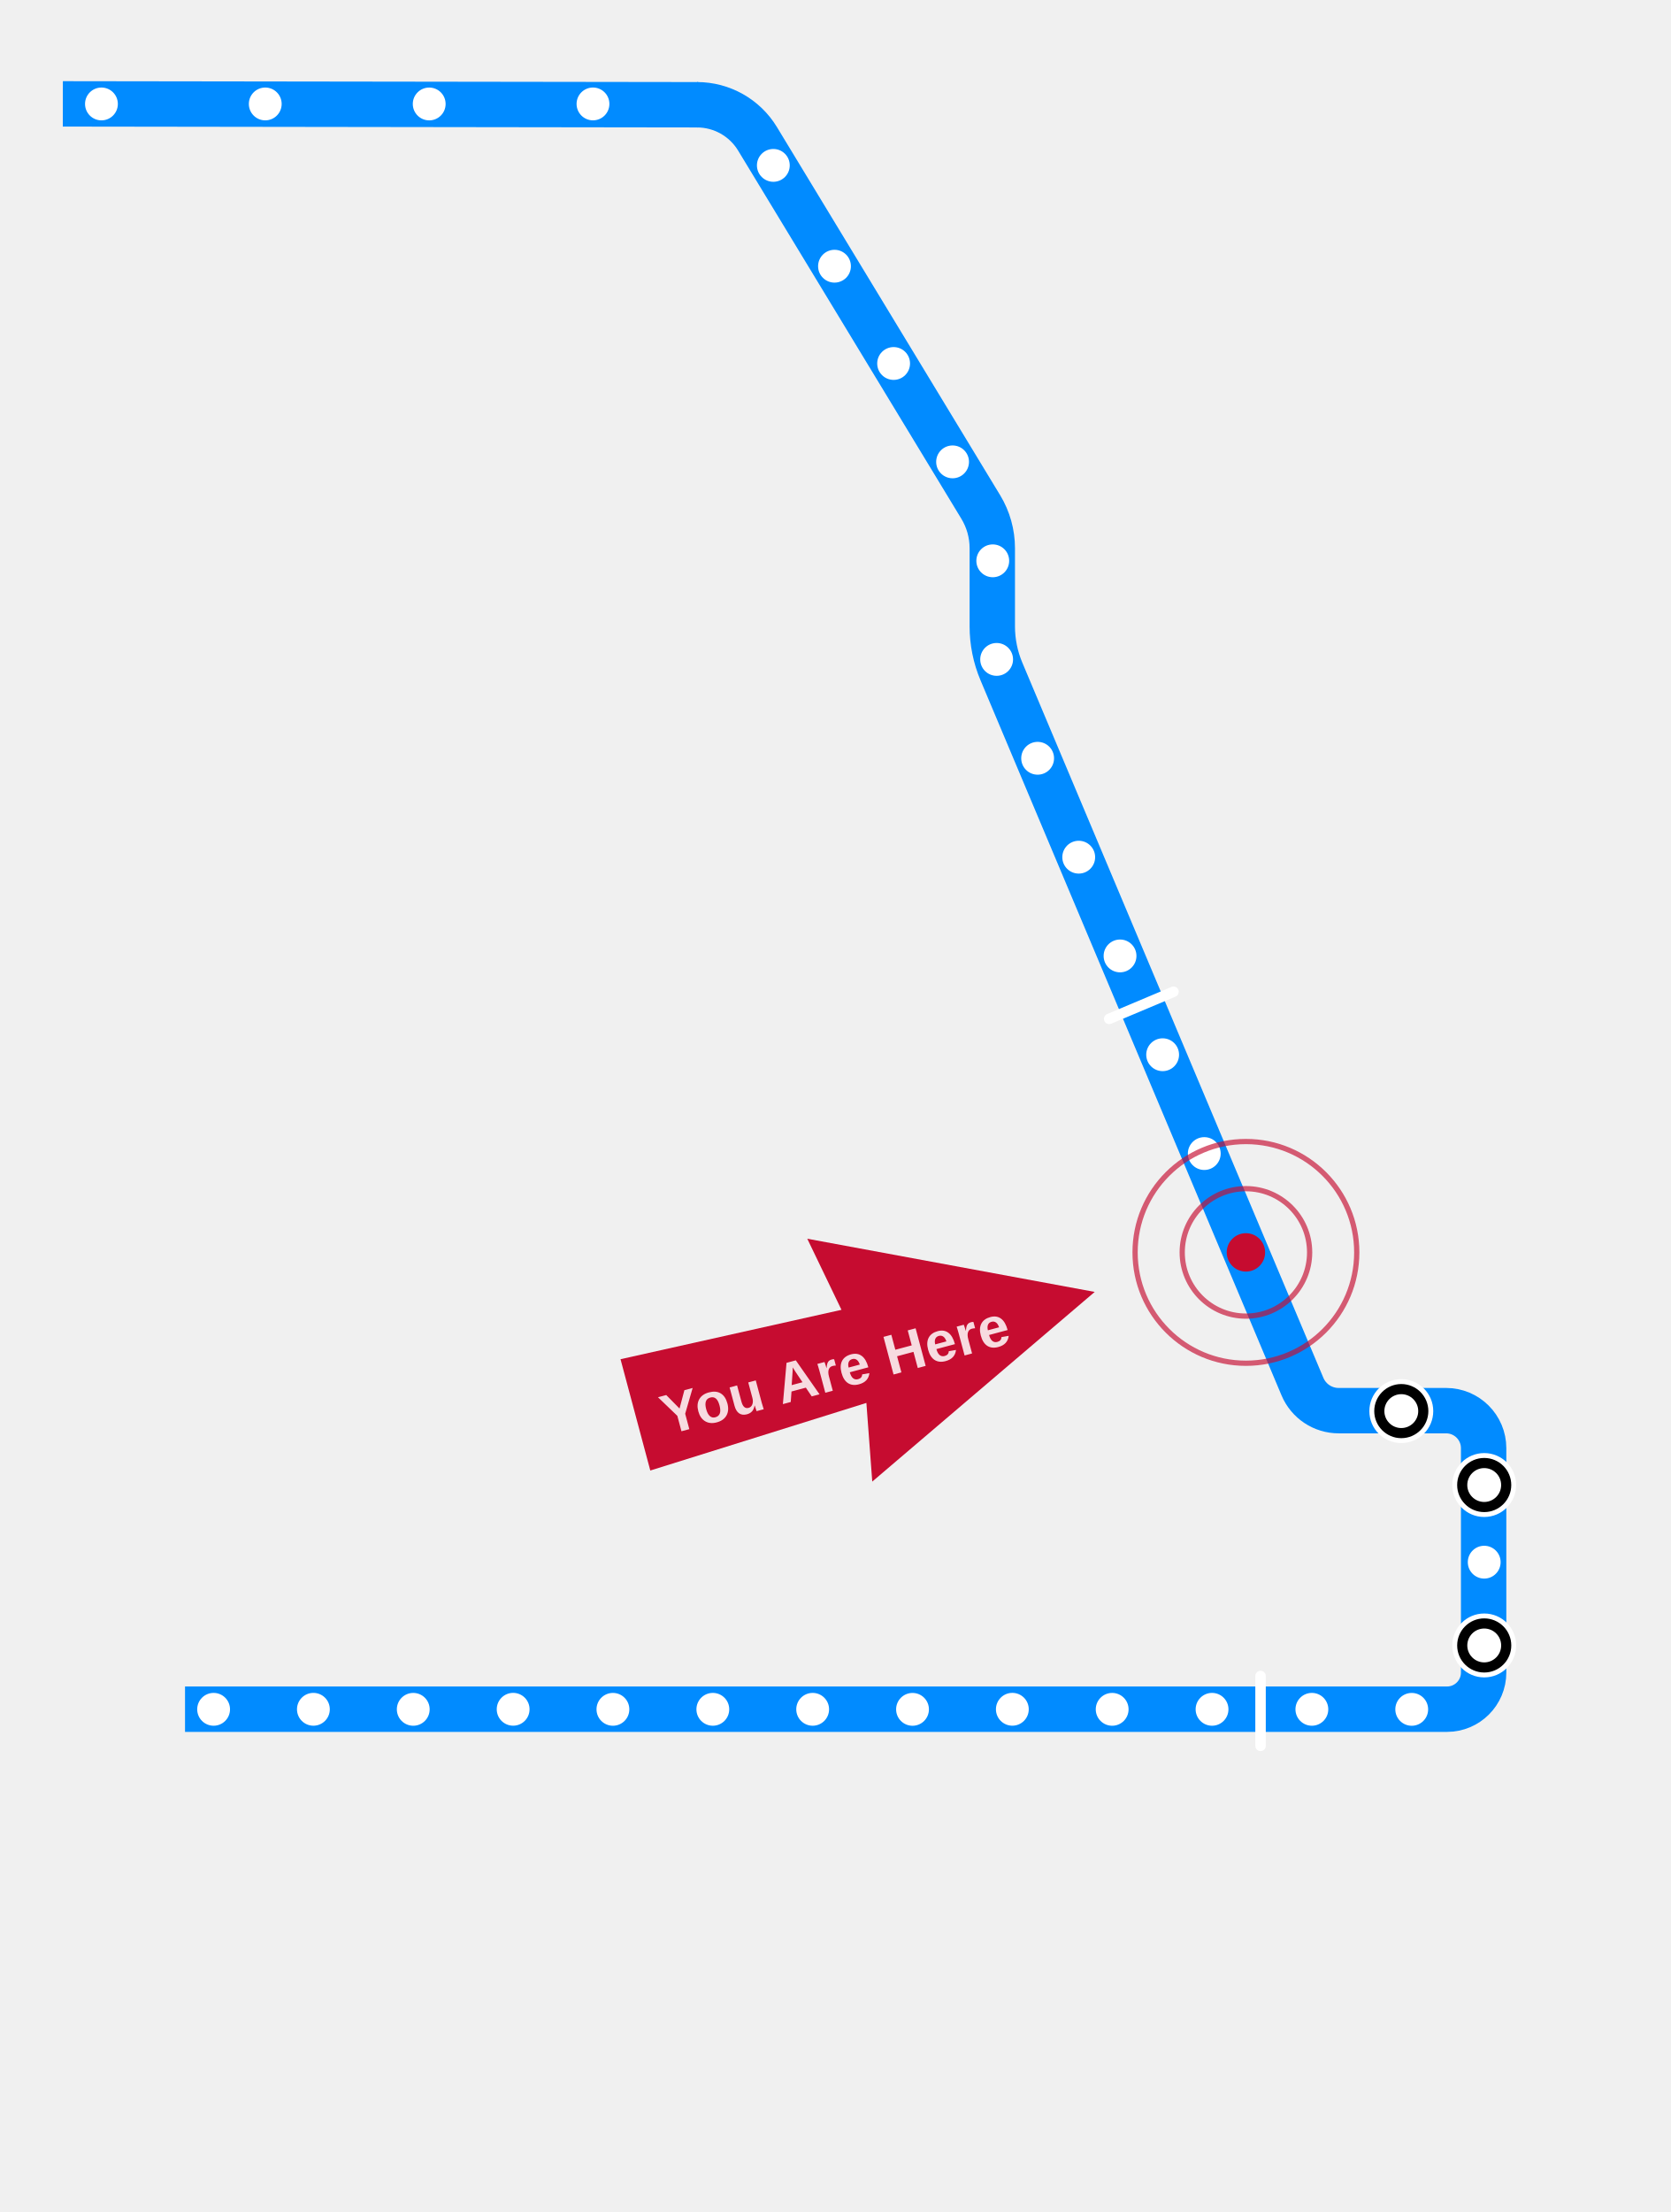
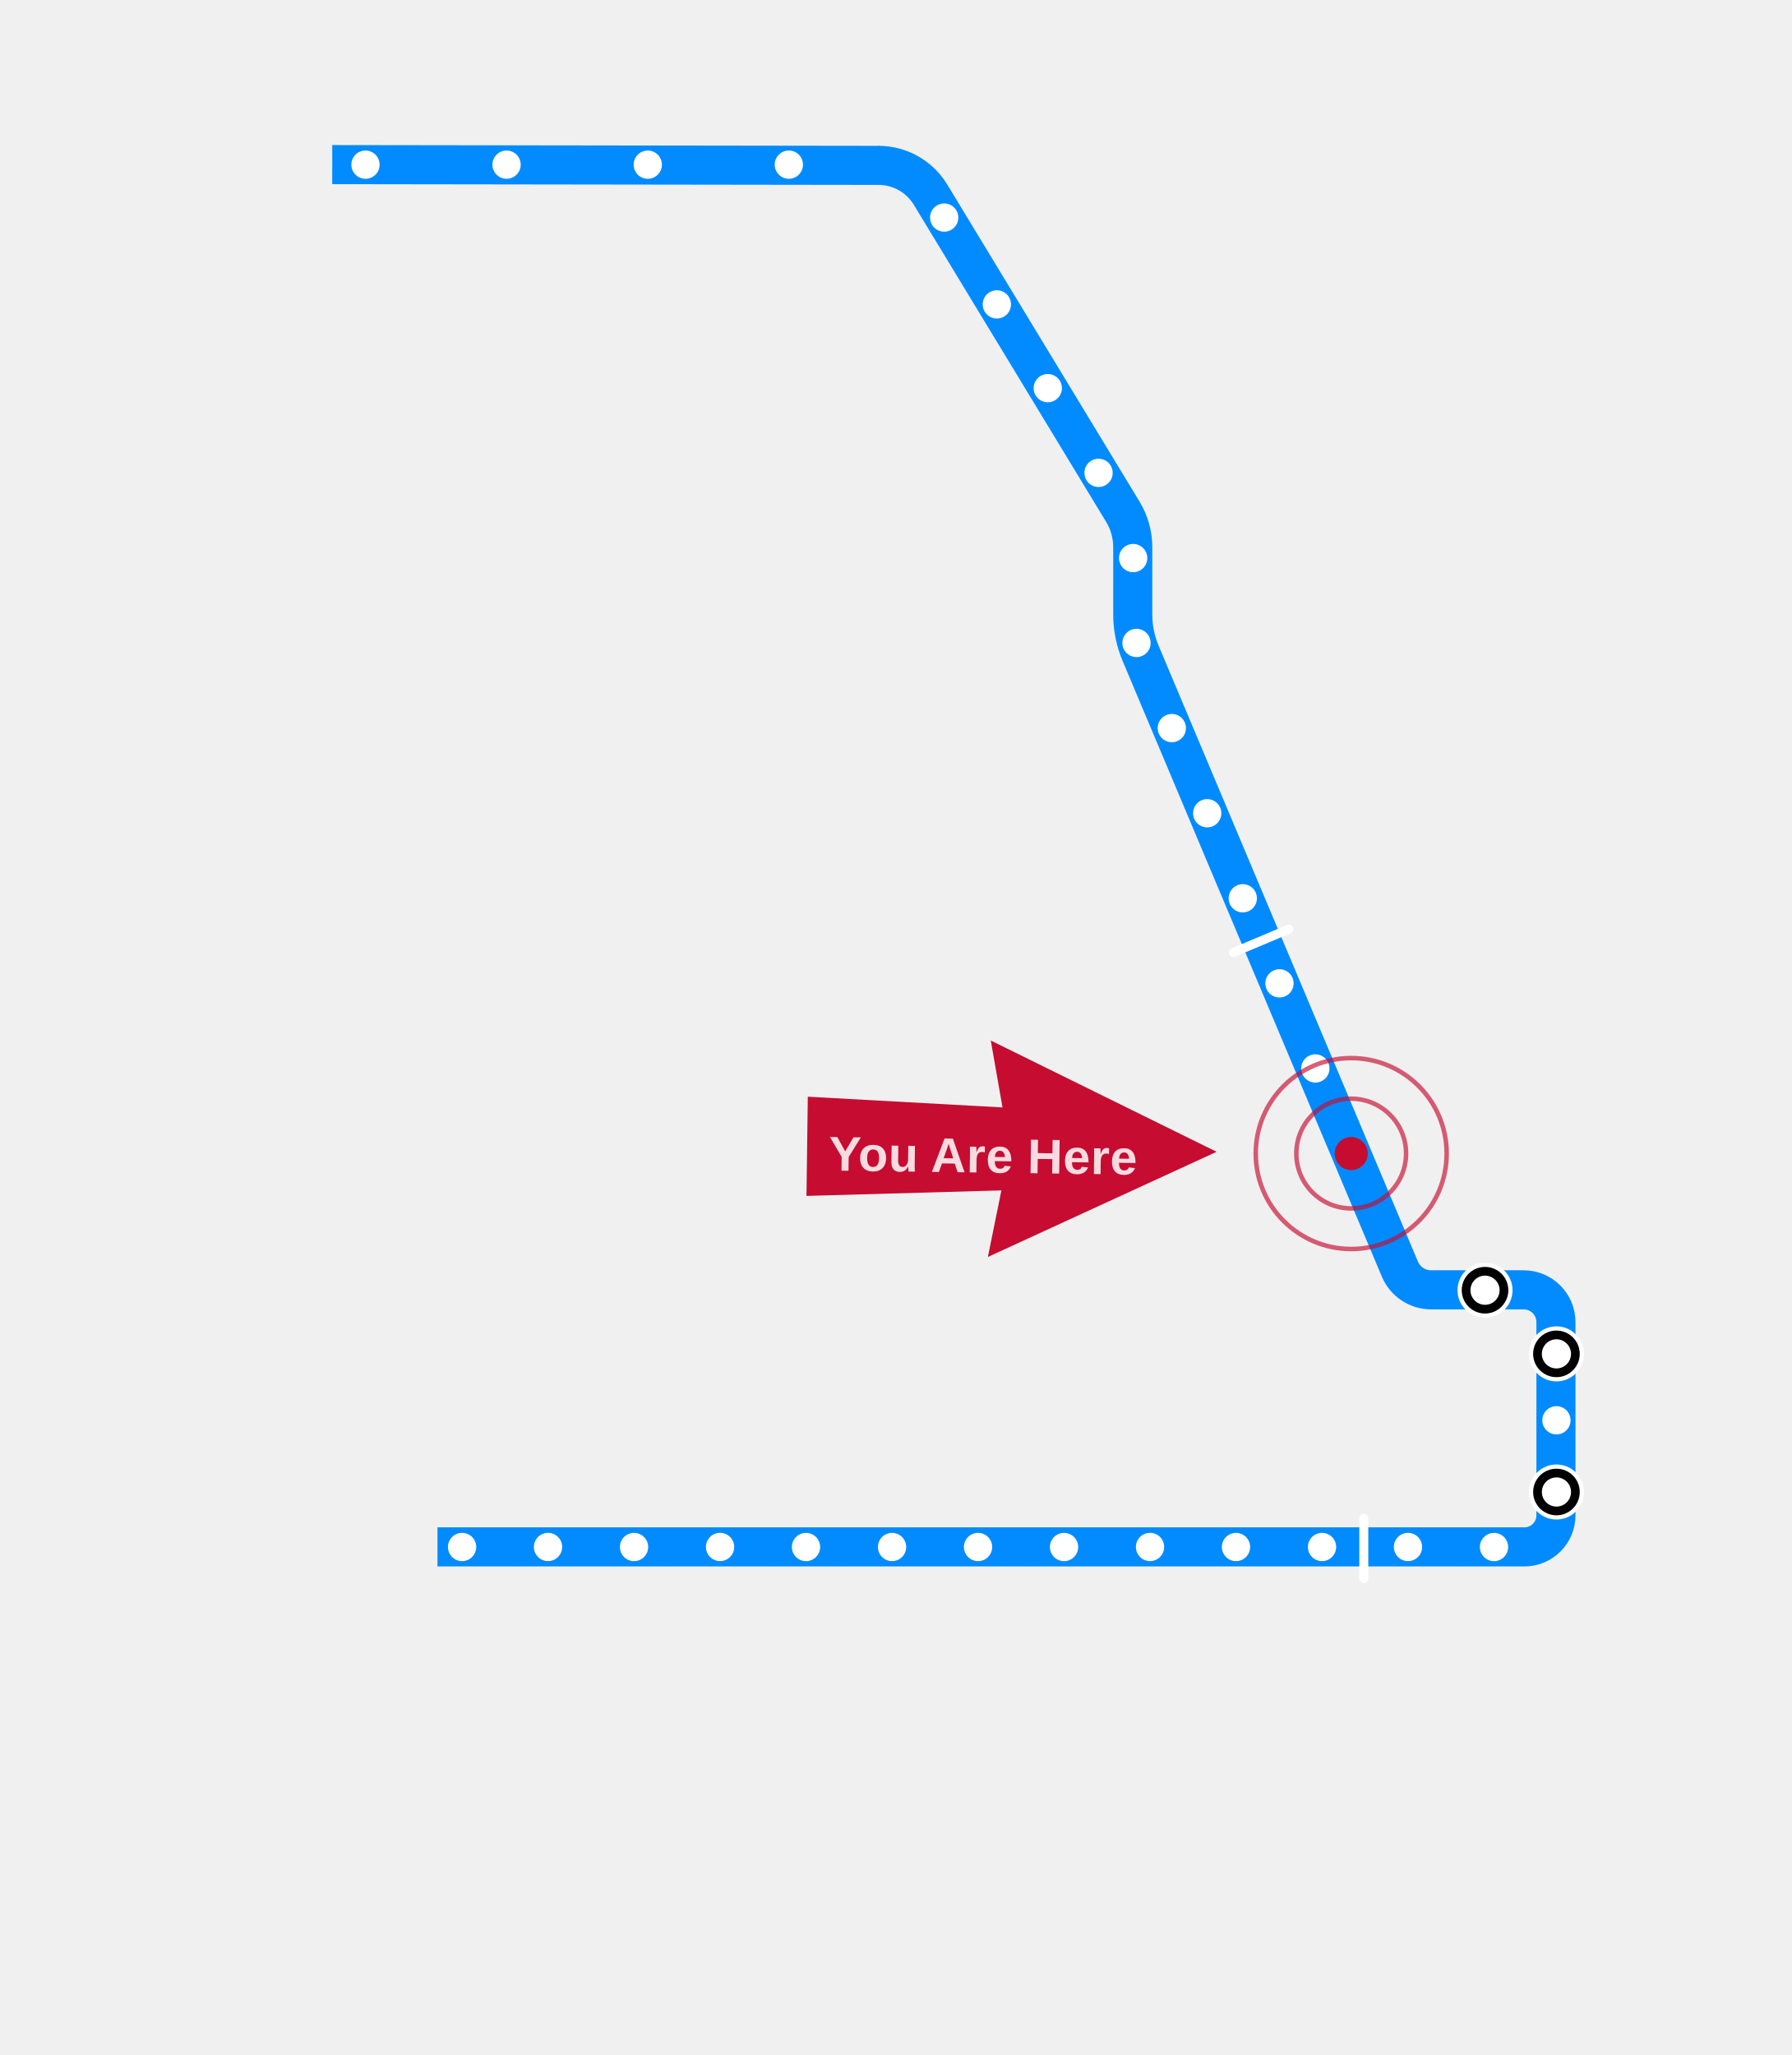
- <svg xmlns="http://www.w3.org/2000/svg" width="957" height="1267" viewBox="0 0 957 1267">
+ <svg xmlns="http://www.w3.org/2000/svg" width="1192" height="1367" viewBox="-185 -50 1192 1367">
  <path id="Path" fill="#000000" stroke="#018bff" stroke-width="26" d="M 36 59.5 L 400 60.002" />
  <path id="path1" fill="none" stroke="#018bff" stroke-width="26" d="M 400 60 L 399.36 60 C 413.518 60 426.649 67.394 433.99 79.5 L 561.9 290.41 C 566.217 297.525 568.5 305.688 568.5 314.01 L 568.5 358.75 C 568.499 367.615 570.27 376.39 573.71 384.56 L 746.2 794.23 C 749.713 802.575 757.886 808.001 766.94 808 L 828.5 808 C 840.374 808 850 817.626 850 829.5 L 850 958 C 850 969.598 840.598 979 829 979 L 106 979" />
  <path id="path2" fill="#ffffff" stroke="none" d="M 67.52 59.54 C 67.52 64.731 63.311 68.94 58.12 68.94 C 52.929 68.94 48.72 64.731 48.72 59.54 C 48.72 54.349 52.929 50.14 58.12 50.14 C 63.311 50.14 67.52 54.349 67.52 59.54 Z" />
  <path id="path3" fill="#ffffff" stroke="none" d="M 161.37 59.54 C 161.37 64.731 157.161 68.94 151.97 68.94 C 146.779 68.94 142.57 64.731 142.57 59.54 C 142.57 54.349 146.779 50.14 151.97 50.14 C 157.161 50.14 161.37 54.349 161.37 59.54 Z" />
  <path id="path4" fill="#ffffff" stroke="none" d="M 255.3 59.55 C 255.3 64.741 251.091 68.95 245.9 68.95 C 240.709 68.95 236.5 64.741 236.5 59.55 C 236.5 54.359 240.709 50.15 245.9 50.15 C 251.091 50.15 255.3 54.359 255.3 59.55 Z" />
  <path id="path5" fill="#ffffff" stroke="none" d="M 349.13 59.53 C 349.13 64.721 344.921 68.93 339.73 68.93 C 334.539 68.93 330.33 64.721 330.33 59.53 C 330.33 54.339 334.539 50.13 339.73 50.13 C 344.921 50.13 349.13 54.339 349.13 59.53 Z" />
  <path id="path6" fill="#ffffff" stroke="none" d="M 452.46 94.73 C 452.46 99.922 448.251 104.13 443.06 104.13 C 437.869 104.13 433.66 99.922 433.66 94.73 C 433.66 89.539 437.869 85.33 443.06 85.33 C 448.251 85.33 452.46 89.539 452.46 94.73 Z" />
  <path id="path7" fill="#ffffff" stroke="none" d="M 487.5 152.48 C 487.5 157.672 483.291 161.88 478.1 161.88 C 472.909 161.88 468.7 157.672 468.7 152.48 C 468.7 147.289 472.909 143.08 478.1 143.08 C 483.291 143.08 487.5 147.289 487.5 152.48 Z" />
  <path id="path8" fill="#ffffff" stroke="none" d="M 521.37 208.2 C 521.37 213.391 517.161 217.6 511.97 217.6 C 506.779 217.6 502.57 213.391 502.57 208.2 C 502.57 203.009 506.779 198.8 511.97 198.8 C 517.161 198.8 521.37 203.009 521.37 208.2 Z" />
  <path id="path9" fill="#ffffff" stroke="none" d="M 555.15 264.55 C 555.15 269.741 550.941 273.95 545.75 273.95 C 540.559 273.95 536.35 269.741 536.35 264.55 C 536.35 259.359 540.559 255.15 545.75 255.15 C 550.941 255.15 555.15 259.359 555.15 264.55 Z" />
  <path id="path10" fill="#ffffff" stroke="none" d="M 578.17 321.23 C 578.17 326.422 573.961 330.63 568.77 330.63 C 563.579 330.63 559.37 326.422 559.37 321.23 C 559.37 316.039 563.579 311.83 568.77 311.83 C 573.961 311.83 578.17 316.039 578.17 321.23 Z" />
  <path id="path11" fill="#ffffff" stroke="none" d="M 580.39 377.7 C 580.39 382.891 576.181 387.1 570.99 387.1 C 565.799 387.1 561.59 382.891 561.59 377.7 C 561.59 372.509 565.799 368.3 570.99 368.3 C 576.181 368.3 580.39 372.509 580.39 377.7 Z" />
  <path id="path12" fill="#ffffff" stroke="none" d="M 603.88 434.33 C 603.88 439.521 599.671 443.73 594.48 443.73 C 589.289 443.73 585.08 439.521 585.08 434.33 C 585.08 429.139 589.289 424.93 594.48 424.93 C 599.671 424.93 603.88 429.139 603.88 434.33 Z" />
  <path id="path13" fill="#ffffff" stroke="none" d="M 627.42 490.98 C 627.42 496.172 623.211 500.38 618.02 500.38 C 612.829 500.38 608.62 496.172 608.62 490.98 C 608.62 485.789 612.829 481.58 618.02 481.58 C 623.211 481.58 627.42 485.789 627.42 490.98 Z" />
  <path id="path14" fill="#ffffff" stroke="none" d="M 651.09 547.54 C 651.09 552.732 646.881 556.94 641.69 556.94 C 636.499 556.94 632.29 552.732 632.29 547.54 C 632.29 542.349 636.499 538.14 641.69 538.14 C 646.881 538.14 651.09 542.349 651.09 547.54 Z" />
  <path id="path15" fill="#ffffff" stroke="none" d="M 675.5 604.13 C 675.5 609.321 671.292 613.53 666.1 613.53 C 660.909 613.53 656.7 609.321 656.7 604.13 C 656.7 598.939 660.909 594.73 666.1 594.73 C 671.292 594.73 675.5 598.939 675.5 604.13 Z" />
  <path id="path16" fill="#ffffff" stroke="none" d="M 699.35 660.74 C 699.35 665.931 695.141 670.14 689.95 670.14 C 684.759 670.14 680.55 665.931 680.55 660.74 C 680.55 655.549 684.759 651.34 689.95 651.34 C 695.141 651.34 699.35 655.549 699.35 660.74 Z" />
  <path id="path17" fill="#ffffff" stroke="none" d="M 723.21 717.35 C 723.21 722.542 719.001 726.75 713.81 726.75 C 708.619 726.75 704.41 722.542 704.41 717.35 C 704.41 712.159 708.619 707.95 713.81 707.95 C 719.001 707.95 723.21 712.159 723.21 717.35 Z" />
  <path id="path18" fill="#ffffff" stroke="none" d="M 859.73 894.79 C 859.73 899.982 855.521 904.19 850.33 904.19 C 845.139 904.19 840.93 899.982 840.93 894.79 C 840.93 889.599 845.139 885.39 850.33 885.39 C 855.521 885.39 859.73 889.599 859.73 894.79 Z" />
  <path id="path19" fill="#ffffff" stroke="none" d="M 131.78 979.07 C 131.78 984.261 127.571 988.47 122.38 988.47 C 117.189 988.47 112.98 984.261 112.98 979.07 C 112.98 973.879 117.189 969.67 122.38 969.67 C 127.571 969.67 131.78 973.879 131.78 979.07 Z" />
  <path id="path20" fill="#ffffff" stroke="none" d="M 188.95 979.06 C 188.95 984.251 184.741 988.46 179.55 988.46 C 174.359 988.46 170.15 984.251 170.15 979.06 C 170.15 973.869 174.359 969.66 179.55 969.66 C 184.741 969.66 188.95 973.869 188.95 979.06 Z" />
  <path id="path21" fill="#ffffff" stroke="none" d="M 246.16 979.08 C 246.16 984.271 241.951 988.48 236.76 988.48 C 231.569 988.48 227.36 984.271 227.36 979.08 C 227.36 973.889 231.569 969.68 236.76 969.68 C 241.951 969.68 246.16 973.889 246.16 979.08 Z" />
  <path id="path22" fill="#ffffff" stroke="none" d="M 303.39 979.05 C 303.39 984.241 299.181 988.45 293.99 988.45 C 288.799 988.45 284.59 984.241 284.59 979.05 C 284.59 973.859 288.799 969.65 293.99 969.65 C 299.181 969.65 303.39 973.859 303.39 979.05 Z" />
  <path id="path23" fill="#ffffff" stroke="none" d="M 360.55 979.08 C 360.55 984.271 356.341 988.48 351.15 988.48 C 345.959 988.48 341.75 984.271 341.75 979.08 C 341.75 973.889 345.959 969.68 351.15 969.68 C 356.341 969.68 360.55 973.889 360.55 979.08 Z" />
  <path id="path24" fill="#ffffff" stroke="none" d="M 417.79 979.07 C 417.79 984.261 413.581 988.47 408.39 988.47 C 403.199 988.47 398.99 984.261 398.99 979.07 C 398.99 973.879 403.199 969.67 408.39 969.67 C 413.581 969.67 417.79 973.879 417.79 979.07 Z" />
  <path id="path25" fill="#ffffff" stroke="none" d="M 474.99 979.07 C 474.99 984.261 470.781 988.47 465.59 988.47 C 460.399 988.47 456.19 984.261 456.19 979.07 C 456.19 973.879 460.399 969.67 465.59 969.67 C 470.781 969.67 474.99 973.879 474.99 979.07 Z" />
  <path id="path26" fill="#ffffff" stroke="none" d="M 532.2 979.09 C 532.2 984.281 527.991 988.49 522.8 988.49 C 517.609 988.49 513.4 984.281 513.4 979.09 C 513.4 973.898 517.609 969.69 522.8 969.69 C 527.991 969.69 532.2 973.898 532.2 979.09 Z" />
  <path id="path27" fill="#ffffff" stroke="none" d="M 589.39 979.05 C 589.39 984.241 585.181 988.45 579.99 988.45 C 574.799 988.45 570.59 984.241 570.59 979.05 C 570.59 973.859 574.799 969.65 579.99 969.65 C 585.181 969.65 589.39 973.859 589.39 979.05 Z" />
  <path id="path28" fill="#ffffff" stroke="none" d="M 646.58 979.08 C 646.58 984.271 642.371 988.48 637.18 988.48 C 631.989 988.48 627.78 984.271 627.78 979.08 C 627.78 973.889 631.989 969.68 637.18 969.68 C 642.371 969.68 646.58 973.889 646.58 979.08 Z" />
  <path id="path29" fill="#ffffff" stroke="none" d="M 703.8 979.07 C 703.8 984.261 699.591 988.47 694.4 988.47 C 689.208 988.47 685 984.261 685 979.07 C 685 973.879 689.208 969.67 694.4 969.67 C 699.591 969.67 703.8 973.879 703.8 979.07 Z" />
  <path id="path30" fill="#ffffff" stroke="none" d="M 760.99 979.07 C 760.99 984.261 756.781 988.47 751.59 988.47 C 746.398 988.47 742.19 984.261 742.19 979.07 C 742.19 973.879 746.398 969.67 751.59 969.67 C 756.781 969.67 760.99 973.879 760.99 979.07 Z" />
  <path id="path31" fill="#ffffff" stroke="none" d="M 818.2 979.09 C 818.2 984.281 813.991 988.49 808.8 988.49 C 803.609 988.49 799.4 984.281 799.4 979.09 C 799.4 973.898 803.609 969.69 808.8 969.69 C 813.991 969.69 818.2 973.898 818.2 979.09 Z" />
  <clipPath id="clipPath1">
    <path d="M 780 786 L 826 786 L 826 832 L 780 832 Z" />
  </clipPath>
  <path id="path32" fill="#ffffff" stroke="none" clip-path="url(#clipPath1)" d="M 821.13 808.26 C 821.13 818.367 812.937 826.56 802.83 826.56 C 792.723 826.56 784.53 818.367 784.53 808.26 C 784.53 798.153 792.723 789.96 802.83 789.96 C 812.937 789.96 821.13 798.153 821.13 808.26 Z" />
  <path id="path33" fill="#ffffff" stroke="none" d="M 868.63 850.6 C 868.63 860.707 860.437 868.9 850.33 868.9 C 840.223 868.9 832.03 860.707 832.03 850.6 C 832.03 840.493 840.223 832.3 850.33 832.3 C 860.437 832.3 868.63 840.493 868.63 850.6 Z" />
  <path id="path34" fill="#ffffff" stroke="none" d="M 868.64 942.49 C 868.64 952.597 860.447 960.79 850.34 960.79 C 840.233 960.79 832.04 952.597 832.04 942.49 C 832.04 932.383 840.233 924.19 850.34 924.19 C 860.447 924.19 868.64 932.383 868.64 942.49 Z" />
  <path id="path35" fill="#000000" stroke="none" d="M 818.33 808.26 C 818.33 816.82 811.39 823.76 802.83 823.76 C 794.27 823.76 787.33 816.82 787.33 808.26 C 787.33 799.7 794.27 792.76 802.83 792.76 C 811.39 792.76 818.33 799.7 818.33 808.26 Z" />
  <path id="path36" fill="#000000" stroke="none" d="M 865.83 850.6 C 865.83 859.16 858.89 866.1 850.33 866.1 C 841.77 866.1 834.83 859.16 834.83 850.6 C 834.83 842.04 841.77 835.1 850.33 835.1 C 858.89 835.1 865.83 842.04 865.83 850.6 Z" />
  <path id="path37" fill="#000000" stroke="none" d="M 865.84 942.49 C 865.84 951.05 858.9 957.99 850.34 957.99 C 841.78 957.99 834.84 951.05 834.84 942.49 C 834.84 933.93 841.78 926.99 850.34 926.99 C 858.9 926.99 865.84 933.93 865.84 942.49 Z" />
  <path id="path38" fill="#ffffff" stroke="none" d="M 812.53 808.26 C 812.53 813.617 808.187 817.96 802.83 817.96 C 797.473 817.96 793.13 813.617 793.13 808.26 C 793.13 802.903 797.473 798.56 802.83 798.56 C 808.187 798.56 812.53 802.903 812.53 808.26 Z" />
  <path id="path39" fill="#ffffff" stroke="none" d="M 860.03 850.6 C 860.03 855.957 855.687 860.3 850.33 860.3 C 844.973 860.3 840.63 855.957 840.63 850.6 C 840.63 845.243 844.973 840.9 850.33 840.9 C 855.687 840.9 860.03 845.243 860.03 850.6 Z" />
  <path id="path40" fill="#ffffff" stroke="none" d="M 860.04 942.49 C 860.04 947.847 855.697 952.19 850.34 952.19 C 844.983 952.19 840.64 947.847 840.64 942.49 C 840.64 937.133 844.983 932.79 850.34 932.79 C 855.697 932.79 860.04 937.133 860.04 942.49 Z" />
  <path id="divider-damen-division" fill="#000000" stroke="#ffffff" stroke-width="6" stroke-linecap="round" d="M 635.46 583.6 L 672.33 568.07" />
  <path id="divider-uic-clinton" fill="#000000" stroke="#ffffff" stroke-width="6" stroke-linecap="round" d="M 722.19 960 L 722.19 1000" />
  <circle cx="713.81" cy="717.35" r="36.5" fill="none" stroke="#c60c30" stroke-width="3" opacity="0.66" />
  <circle cx="713.81" cy="717.35" r="63.5" fill="none" stroke="#c60c30" stroke-width="3" opacity="0.66" />
  <circle id="coverage-dot" cx="713.81" cy="717.35" r="11" fill="#c60c30" stroke="none" />
-   <g id="you-are-here" transform="translate(-88.59,-90.72)">
+   <g id="you-are-here" transform="translate(-91.49,-114.53) rotate(15.75,715.77,830.71)">
    <g id="Group">
      <path id="path44" fill="#c60c30" stroke="none" d="M 461.16 933.009 L 584.958 894.288 L 588.322 939.351 L 715.769 830.71 L 551.095 800.246 L 570.688 840.965 L 444.097 869.253 Z" />
      <g id="g1">
        <text id="You-Are-Here" opacity="0.85" transform="matrix(0.966006 -0.258521 0.258521 0.966006 -206.4752 176.7925)" xml:space="preserve" x="464" y="886" font-family="Arial" font-size="32.4" font-weight="700" fill="#ffffff" letter-spacing="0.312">You Are Here</text>
      </g>
    </g>
  </g>
</svg>
